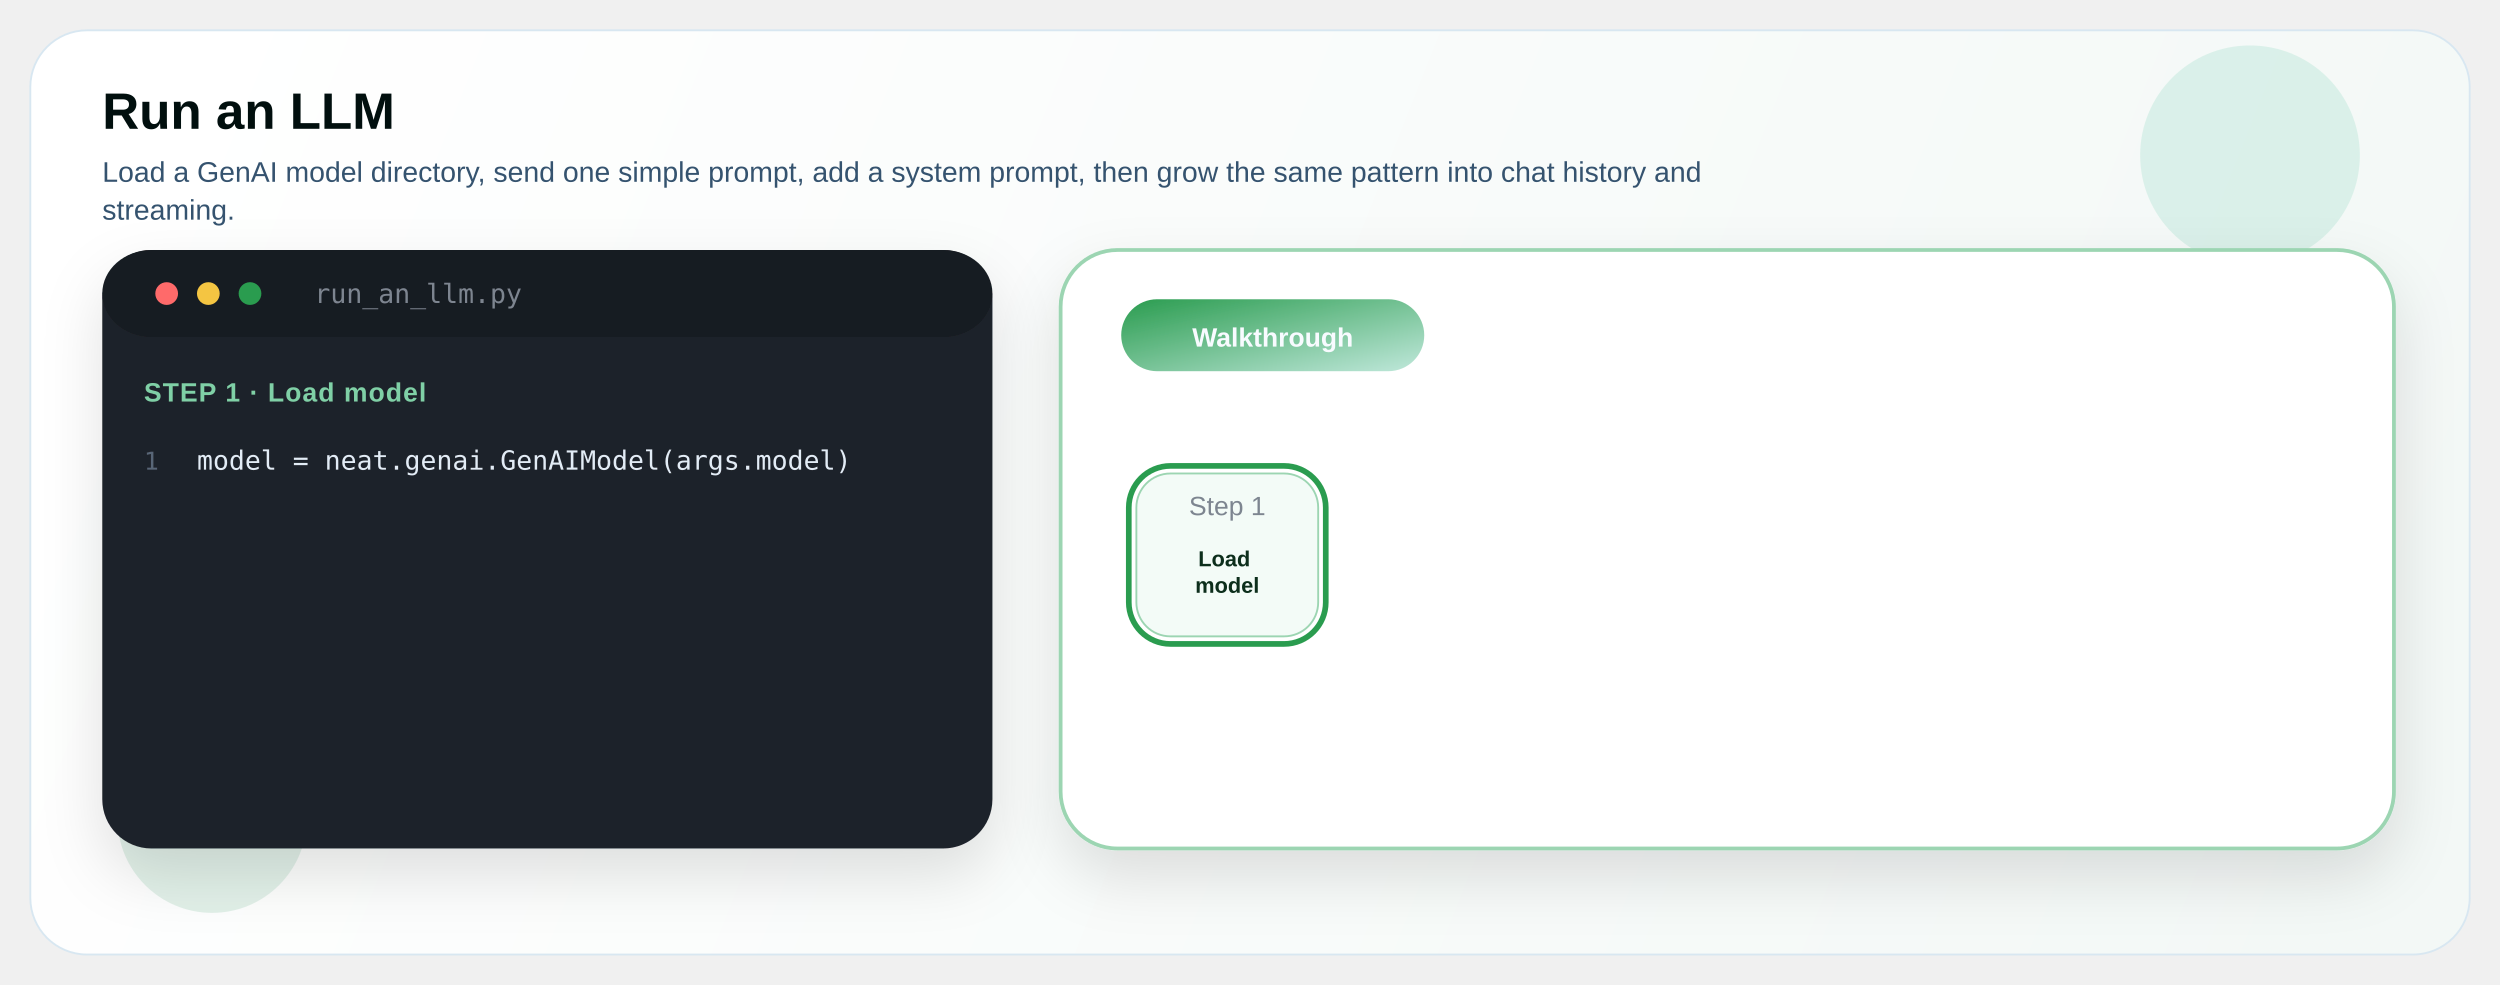
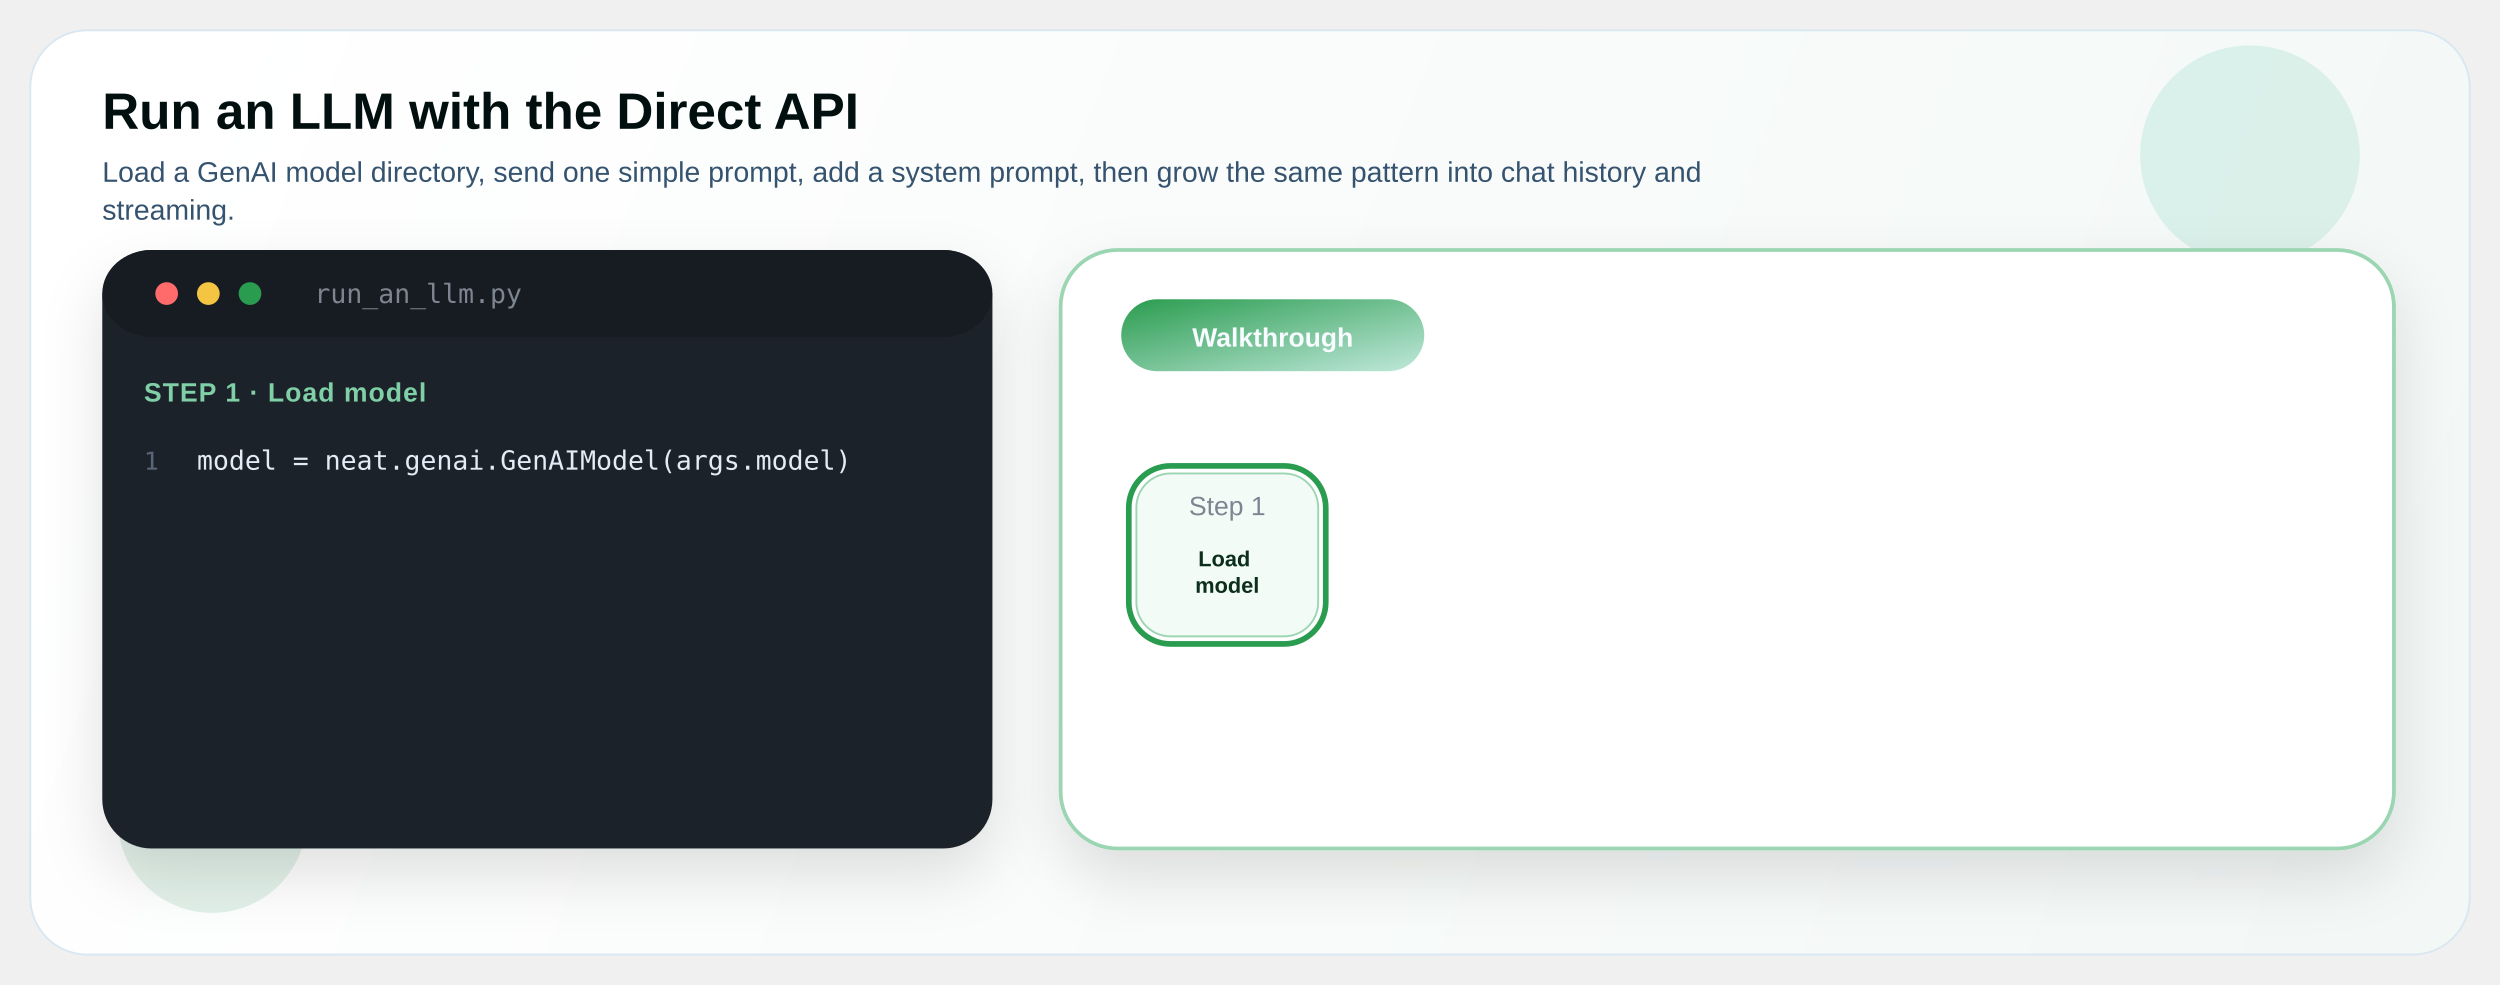
<svg xmlns="http://www.w3.org/2000/svg" viewBox="0 0 1320 520" role="img" aria-labelledby="ftl ftd">
  <defs>
    <linearGradient id="fbg" x1="80" y1="40" x2="1240" y2="500" gradientUnits="userSpaceOnUse">
      <stop offset="0" stop-color="#FFFFFF" />
      <stop offset="1" stop-color="#F3F8F6" />
    </linearGradient>
    <linearGradient id="fgreen" x1="0" y1="0" x2="1" y2="1">
      <stop offset="0" stop-color="#2A9C4F" />
      <stop offset="1" stop-color="#C0E8DB" />
    </linearGradient>
    <filter id="fsh" x="-10%" y="-18%" width="120%" height="142%" filterUnits="objectBoundingBox">
      <feDropShadow dx="0" dy="14" stdDeviation="16" flood-color="#010F0E" flood-opacity="0.12" />
    </filter>
    <marker id="farr" markerWidth="7" markerHeight="7" refX="5" refY="3.5" orient="auto" markerUnits="strokeWidth">
      <path d="M0 0L7 3.5L0 7Z" fill="#2A9C4F" />
    </marker>
    <style>.fsans{font-family:"Avenir Next","Segoe UI",Arial,sans-serif;}.fmono{font-family:"SFMono-Regular","Menlo","Consolas",monospace;}.fttl{fill:#010F0E;font-size:27px;font-weight:700;}.fsub{fill:#35536F;font-size:15px;font-weight:500;}.fcode{fill:#E2ECF6;font-size:14px;font-weight:500;}.fln{fill:#586677;font-size:13px;font-weight:500;}.fcap{fill:#7FD0A6;font-size:14px;font-weight:700;letter-spacing:0.04em;}.fdim{fill:#7D8590;font-size:14px;font-weight:500;}.ftag{fill:#F8FBFF;font-weight:650;}.fnl{fill:#0B2E1B;font-weight:650;}.fcounter{fill:#9AA7B4;font-size:13px;font-weight:600;}.fhint{fill:#2A9C4F;font-size:15px;font-weight:700;}.fanim{transition:opacity 0.55s ease;}</style>
  </defs>
  <rect x="16" y="16" width="1288" height="488" rx="30" fill="url(#fbg)" stroke="#D8E7F1" />
  <circle cx="1188" cy="82" r="58" fill="#C0E8DB" opacity="0.5" />
  <circle cx="112" cy="432" r="50" fill="#BFE0CF" opacity="0.45" />
-   <text x="54" y="68" class="fsans fttl">Run an LLM</text>
+   <text x="54" y="68" class="fsans fttl">Run an LLM with the Direct API</text>
  <text x="54" y="96" class="fsans fsub">Load a GenAI model directory, send one simple prompt, add a system prompt, then grow the same pattern into chat history and</text>
  <text x="54" y="116" class="fsans fsub">streaming.</text>
  <g filter="url(#fsh)">
    <rect x="54" y="132" width="470" height="316" rx="26" fill="#1F232A" />
    <rect x="54" y="132" width="470" height="46" rx="26" fill="#181C22" />
    <circle cx="88" cy="155" r="6" fill="#FF6B6B" />
    <circle cx="110" cy="155" r="6" fill="#F4C542" />
    <circle cx="132" cy="155" r="6" fill="#2A9C4F" />
    <text x="166" y="160" class="fmono fdim">run_an_llm.py</text>
    <g id="code0" class="fanim" opacity="1">
      <text x="76" y="212" class="fsans fcap">STEP 1 · Load model</text>
      <text x="76" y="248" class="fmono fln">1</text>
      <text x="104" y="248" class="fmono fcode" xml:space="preserve">model = neat.genai.GenAIModel(args.model)</text>
    </g>
    <g id="code1" class="fanim" opacity="0">
      <text x="76" y="212" class="fsans fcap">STEP 2 · Send prompt</text>
      <text x="76" y="248" class="fmono fln">1</text>
      <text x="104" y="248" class="fmono fcode" xml:space="preserve">request = neat.genai.GenerationRequest()</text>
      <text x="76" y="274" class="fmono fln">2</text>
      <text x="104" y="274" class="fmono fcode" xml:space="preserve">request.prompt = "Give me three practical t…</text>
      <text x="76" y="300" class="fmono fln">3</text>
      <text x="104" y="300" class="fmono fcode" xml:space="preserve">request.max_new_tokens = 96</text>
      <text x="76" y="326" class="fmono fln">4</text>
      <text x="104" y="326" class="fmono fcode" xml:space="preserve">first = model.run(request)</text>
      <text x="76" y="352" class="fmono fln">5</text>
      <text x="104" y="352" class="fmono fcode" xml:space="preserve">print(f"assistant: {first.text}\n")</text>
    </g>
    <g id="code2" class="fanim" opacity="0">
      <text x="76" y="212" class="fsans fcap">STEP 3 · System prompt</text>
      <text x="76" y="248" class="fmono fln">1</text>
      <text x="104" y="248" class="fmono fcode" xml:space="preserve">system_prompt = "You are concise and practi…</text>
      <text x="76" y="274" class="fmono fln">2</text>
      <text x="104" y="274" class="fmono fcode" xml:space="preserve">concise_request = neat.genai.GenerationRequ…</text>
      <text x="76" y="300" class="fmono fln">3</text>
      <text x="104" y="300" class="fmono fcode" xml:space="preserve">concise_request.system_prompt = system_prom…</text>
      <text x="76" y="326" class="fmono fln">4</text>
      <text x="104" y="326" class="fmono fcode" xml:space="preserve">concise_request.prompt = "Give me one rule…</text>
      <text x="76" y="352" class="fmono fln">5</text>
      <text x="104" y="352" class="fmono fcode" xml:space="preserve">concise_request.max_new_tokens = 64</text>
    </g>
    <g id="code3" class="fanim" opacity="0">
      <text x="76" y="212" class="fsans fcap">STEP 4 · Store history</text>
      <text x="76" y="248" class="fmono fln">1</text>
      <text x="104" y="248" class="fmono fcode" xml:space="preserve">messages = []</text>
      <text x="76" y="274" class="fmono fln">2</text>
      <text x="104" y="274" class="fmono fcode" xml:space="preserve">system_message = neat.genai.ChatMessage()</text>
      <text x="76" y="300" class="fmono fln">3</text>
      <text x="104" y="300" class="fmono fcode" xml:space="preserve">system_message.role = "system"</text>
      <text x="76" y="326" class="fmono fln">4</text>
      <text x="104" y="326" class="fmono fcode" xml:space="preserve">system_message.content = system_prompt</text>
      <text x="76" y="352" class="fmono fln">5</text>
      <text x="104" y="352" class="fmono fcode" xml:space="preserve">messages.append(system_message)</text>
    </g>
    <g id="code4" class="fanim" opacity="0">
      <text x="76" y="212" class="fsans fcap">STEP 5 · Follow up</text>
      <text x="76" y="248" class="fmono fln">1</text>
      <text x="104" y="248" class="fmono fcode" xml:space="preserve">follow_up_user = neat.genai.ChatMessage()</text>
      <text x="76" y="274" class="fmono fln">2</text>
      <text x="104" y="274" class="fmono fcode" xml:space="preserve">follow_up_user.role = "user"</text>
      <text x="76" y="300" class="fmono fln">3</text>
      <text x="104" y="300" class="fmono fcode" xml:space="preserve">follow_up_user.content = "Which tip should…</text>
      <text x="76" y="326" class="fmono fln">4</text>
      <text x="104" y="326" class="fmono fcode" xml:space="preserve">messages.append(follow_up_user)</text>
      <text x="76" y="352" class="fmono fln">5</text>
      <text x="104" y="352" class="fmono fcode" xml:space="preserve">follow_up = neat.genai.GenerationRequest()</text>
    </g>
  </g>
  <g filter="url(#fsh)">
    <g id="shell" opacity="1">
      <rect x="560" y="132" width="704" height="316" rx="30" fill="#FFFFFF" stroke="#9CD5B2" stroke-width="2" />
      <rect x="592" y="158" width="160" height="38" rx="19" fill="url(#fgreen)" />
      <text x="672" y="183" class="fsans ftag" font-size="14" text-anchor="middle">Walkthrough</text>
    </g>
    <g id="node0" class="fanim" opacity="1">
      <rect x="600" y="250" width="96" height="86" rx="18" fill="#F3FBF7" stroke="#9CD5B2" />
      <text x="648" y="272" class="fsans fdim" font-size="12" text-anchor="middle">Step 1</text>
      <text x="648" y="299" class="fsans fnl" font-size="11.5" text-anchor="middle">
        <tspan x="648" dy="0">Load</tspan>
        <tspan x="648" dy="14">model</tspan>
      </text>
    </g>
    <g id="ring0" class="fanim" opacity="1">
      <rect x="596" y="246" width="104" height="94" rx="22" fill="none" stroke="#2A9C4F" stroke-width="3" />
    </g>
    <g id="node1" class="fanim" opacity="0">
      <line x1="700" y1="293" x2="726" y2="293" stroke="#2A9C4F" stroke-width="3" stroke-linecap="round" marker-end="url(#farr)" />
      <rect x="732" y="250" width="96" height="86" rx="18" fill="#F3FBF7" stroke="#9CD5B2" />
      <text x="780" y="272" class="fsans fdim" font-size="12" text-anchor="middle">Step 2</text>
      <text x="780" y="299" class="fsans fnl" font-size="11.5" text-anchor="middle">
        <tspan x="780" dy="0">Send</tspan>
        <tspan x="780" dy="14">prompt</tspan>
      </text>
    </g>
    <g id="ring1" class="fanim" opacity="0">
      <rect x="728" y="246" width="104" height="94" rx="22" fill="none" stroke="#2A9C4F" stroke-width="3" />
    </g>
    <g id="node2" class="fanim" opacity="0">
      <line x1="832" y1="293" x2="858" y2="293" stroke="#2A9C4F" stroke-width="3" stroke-linecap="round" marker-end="url(#farr)" />
      <rect x="864" y="250" width="96" height="86" rx="18" fill="#F3FBF7" stroke="#9CD5B2" />
      <text x="912" y="272" class="fsans fdim" font-size="12" text-anchor="middle">Step 3</text>
      <text x="912" y="299" class="fsans fnl" font-size="11.5" text-anchor="middle">
        <tspan x="912" dy="0">System</tspan>
        <tspan x="912" dy="14">prompt</tspan>
      </text>
    </g>
    <g id="ring2" class="fanim" opacity="0">
      <rect x="860" y="246" width="104" height="94" rx="22" fill="none" stroke="#2A9C4F" stroke-width="3" />
    </g>
    <g id="node3" class="fanim" opacity="0">
      <line x1="964" y1="293" x2="990" y2="293" stroke="#2A9C4F" stroke-width="3" stroke-linecap="round" marker-end="url(#farr)" />
      <rect x="996" y="250" width="96" height="86" rx="18" fill="#F3FBF7" stroke="#9CD5B2" />
      <text x="1044" y="272" class="fsans fdim" font-size="12" text-anchor="middle">Step 4</text>
      <text x="1044" y="299" class="fsans fnl" font-size="11.5" text-anchor="middle">
        <tspan x="1044" dy="0">Store</tspan>
        <tspan x="1044" dy="14">history</tspan>
      </text>
    </g>
    <g id="ring3" class="fanim" opacity="0">
      <rect x="992" y="246" width="104" height="94" rx="22" fill="none" stroke="#2A9C4F" stroke-width="3" />
    </g>
    <g id="node4" class="fanim" opacity="0">
      <line x1="1096" y1="293" x2="1122" y2="293" stroke="#2A9C4F" stroke-width="3" stroke-linecap="round" marker-end="url(#farr)" />
      <rect x="1128" y="250" width="96" height="86" rx="18" fill="#F8F6FF" stroke="#B8B0DC" />
      <text x="1176" y="272" class="fsans fdim" font-size="12" text-anchor="middle">Step 5</text>
      <text x="1176" y="299" class="fsans fnl" font-size="11.5" text-anchor="middle">
        <tspan x="1176" dy="0">Follow</tspan>
        <tspan x="1176" dy="14">up</tspan>
      </text>
    </g>
    <g id="ring4" class="fanim" opacity="0">
      <rect x="1124" y="246" width="104" height="94" rx="22" fill="none" stroke="#2A9C4F" stroke-width="3" />
    </g>
  </g>
  <g id="popup" class="fanim" opacity="0">
    <rect x="690" y="356" width="444" height="46" rx="23" fill="#0B2E1B" opacity="0.93" />
    <text x="912" y="384" text-anchor="middle" class="fsans" fill="#EAF7EF" font-size="16" font-weight="700">Click a step to jump to that section ↓</text>
  </g>
</svg>
